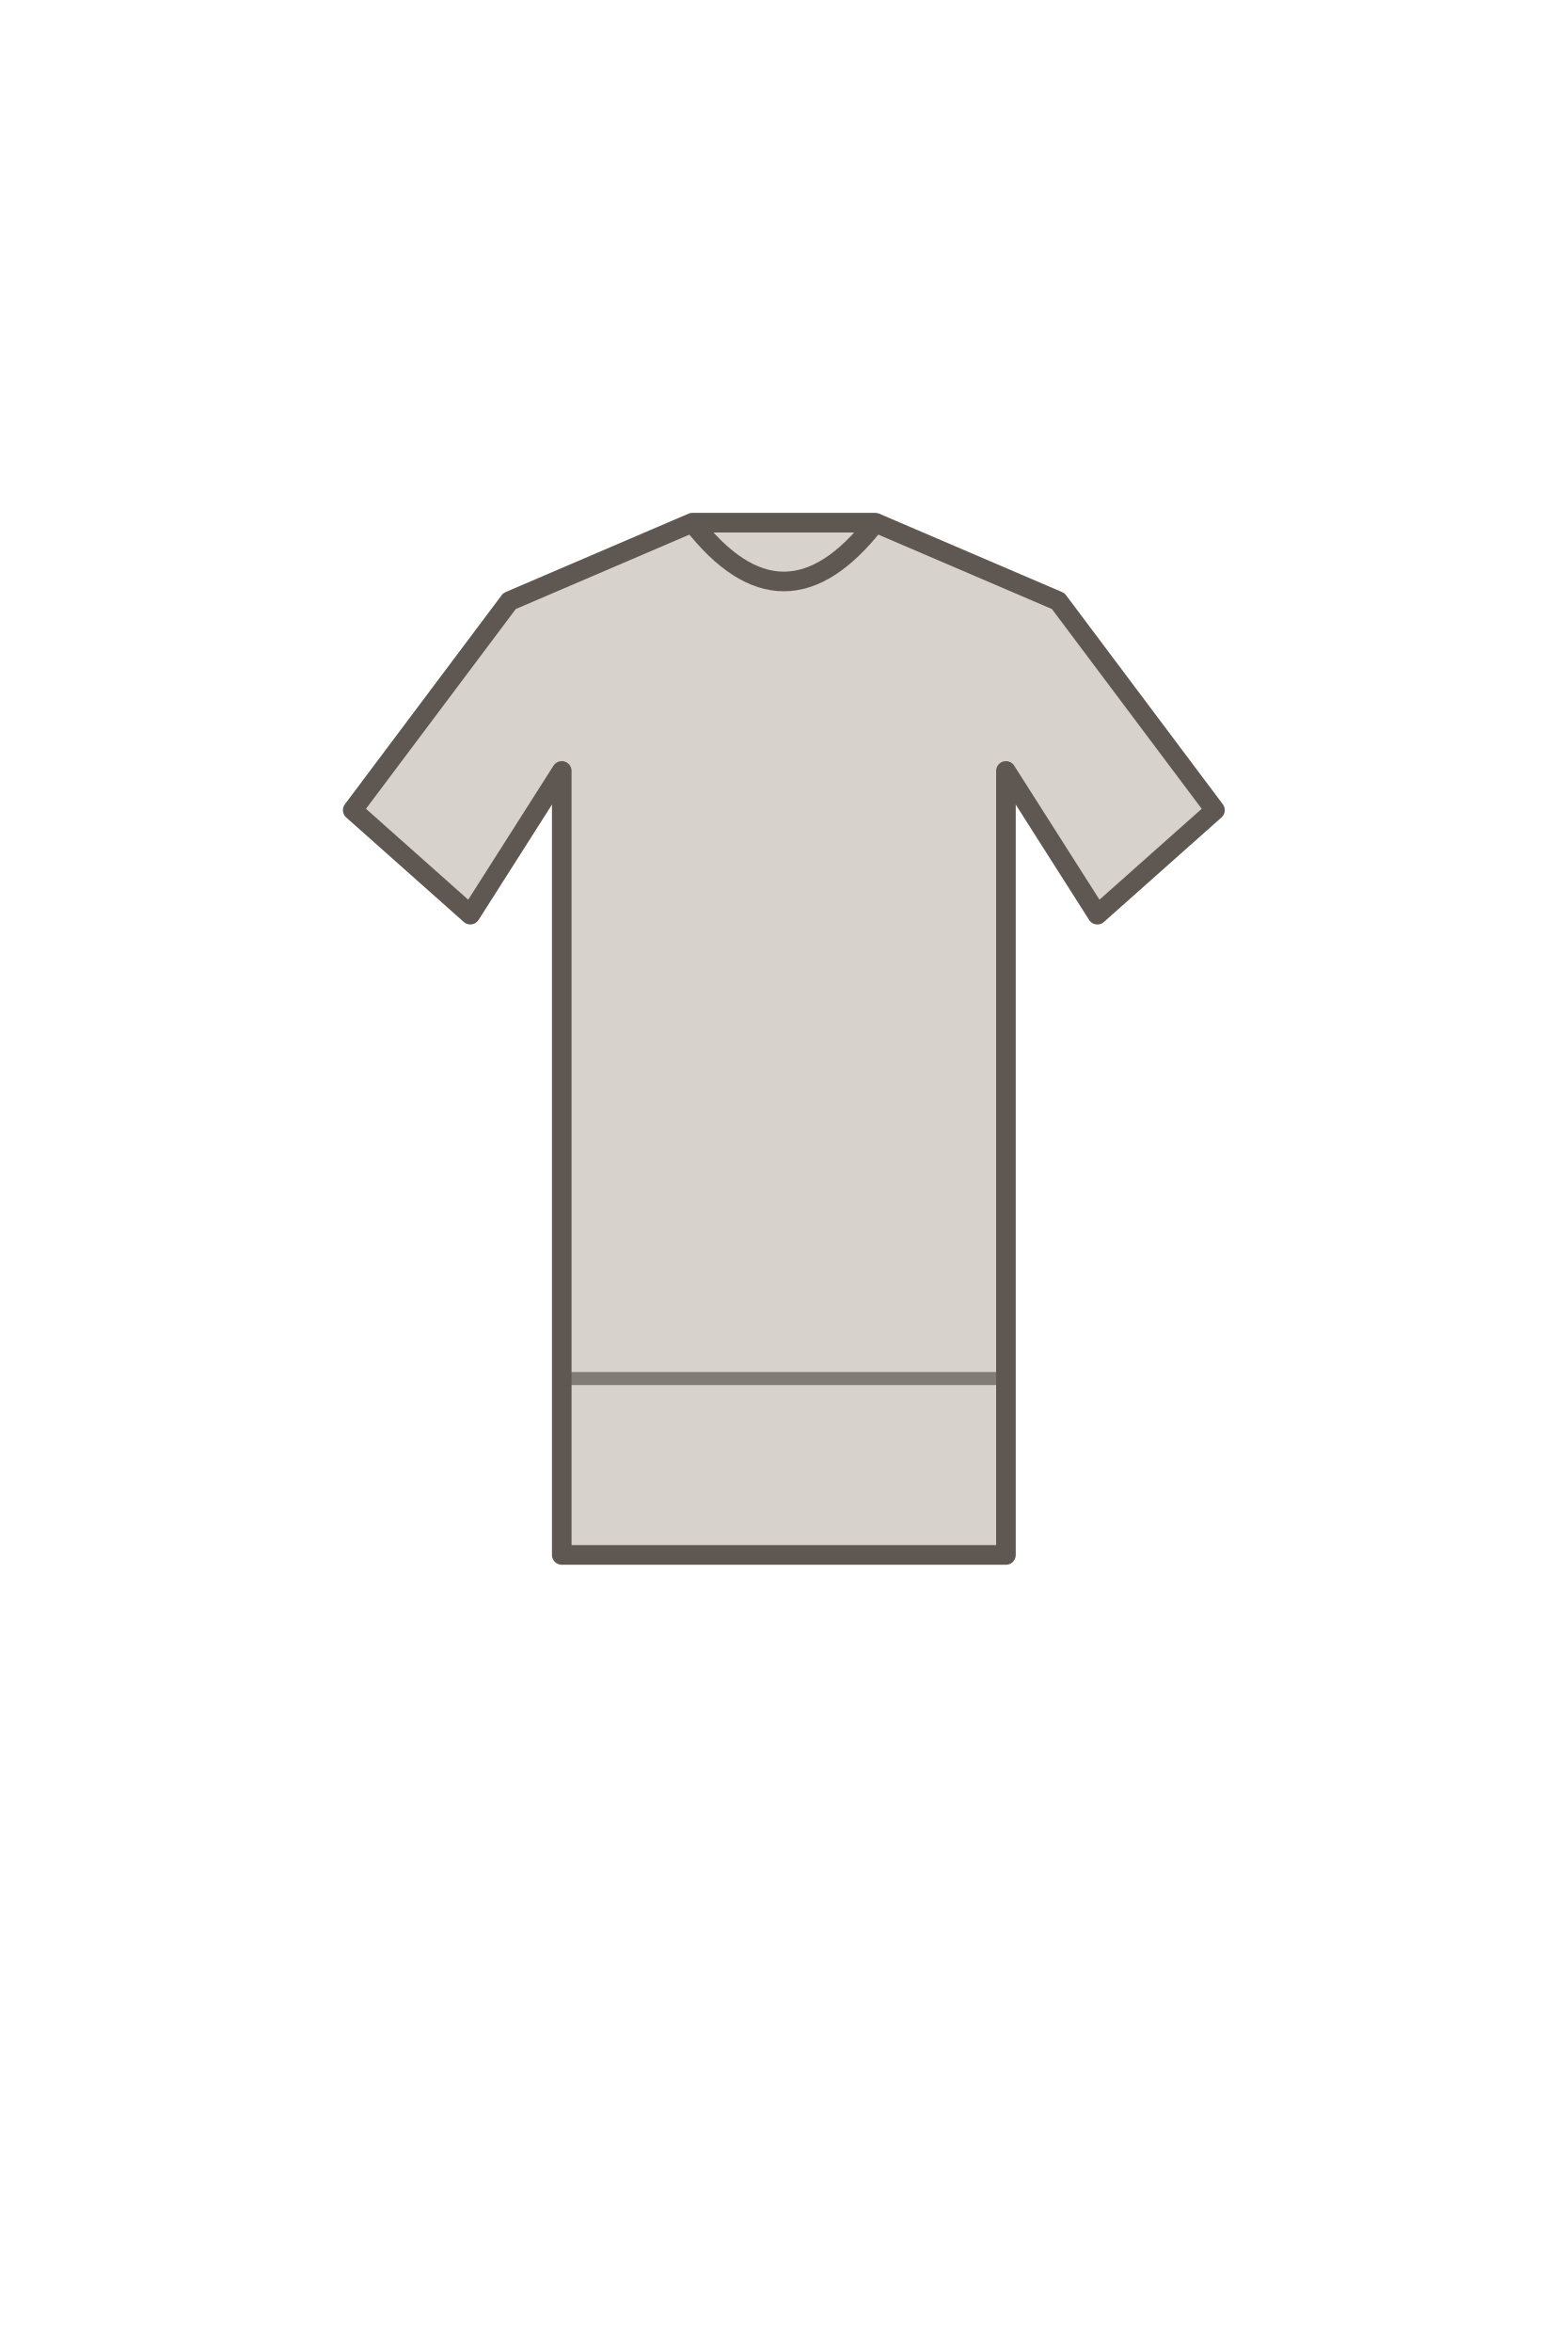
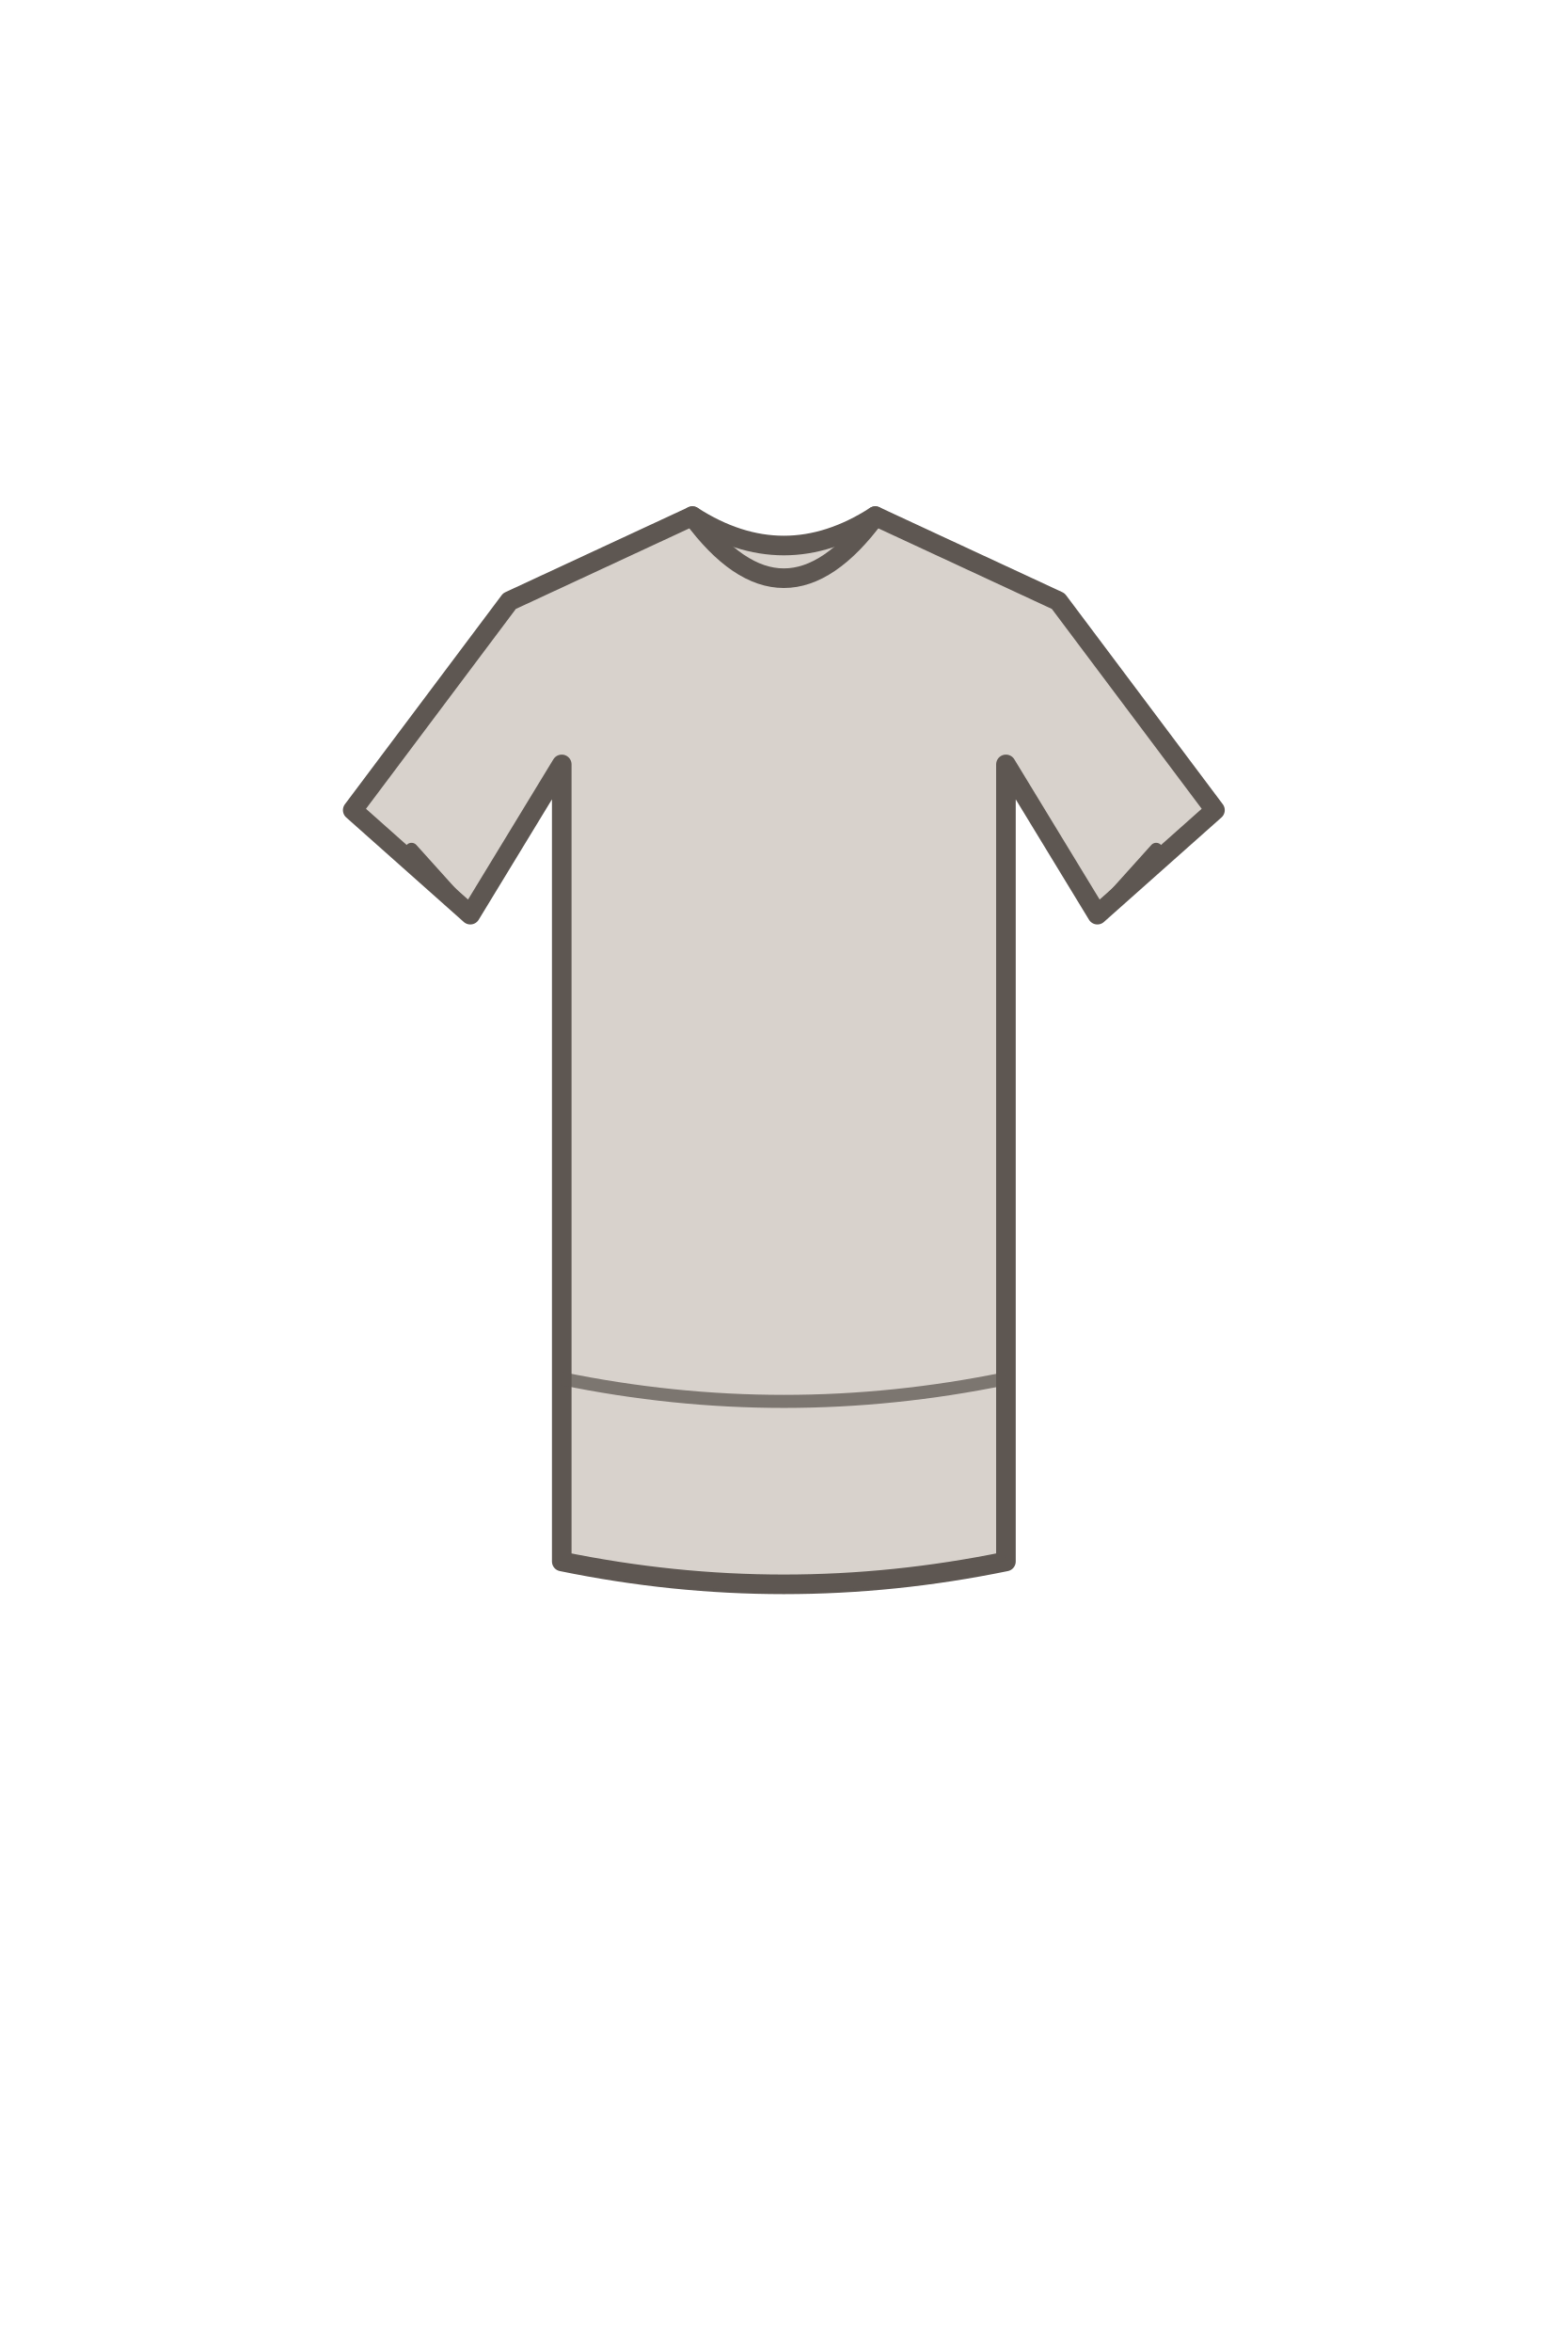
<svg xmlns="http://www.w3.org/2000/svg" viewBox="0 0 240 360">
-   <path d="M78 92 L106 80 H134 L162 92 L186 124 L168 140 L154 118 V238 H86 V118 L72 140 L54 124 Z" fill="#d8d2cc" stroke="#5e5752" stroke-width="3" stroke-linejoin="round" />
-   <path d="M106 80 Q120 98 134 80" fill="none" stroke="#5e5752" stroke-width="3" />
-   <path d="M86 211 H154" fill="none" stroke="#5e5752" stroke-width="2" opacity=".7" />
+   <path d="M78 92 L106 79 Q120 88 134 79 L162 92 L186 124 L168 140 L154 117 V239 Q120 246 86 239 V117 L72 140 L54 124 Z" fill="#d8d2cc" stroke="#5e5752" stroke-width="3" stroke-linejoin="round" />
+   <path d="M106 79 Q120 98 134 79" fill="none" stroke="#5e5752" stroke-width="3" stroke-linecap="round" />
+   <path d="M86 211 Q120 218 154 211 M86 239 Q120 246 154 239" fill="none" stroke="#5e5752" stroke-width="2" opacity=".75" />
+   <path d="M72 140 L63 130 M168 140 L177 130" fill="none" stroke="#5e5752" stroke-width="2" stroke-linecap="round" />
</svg>
